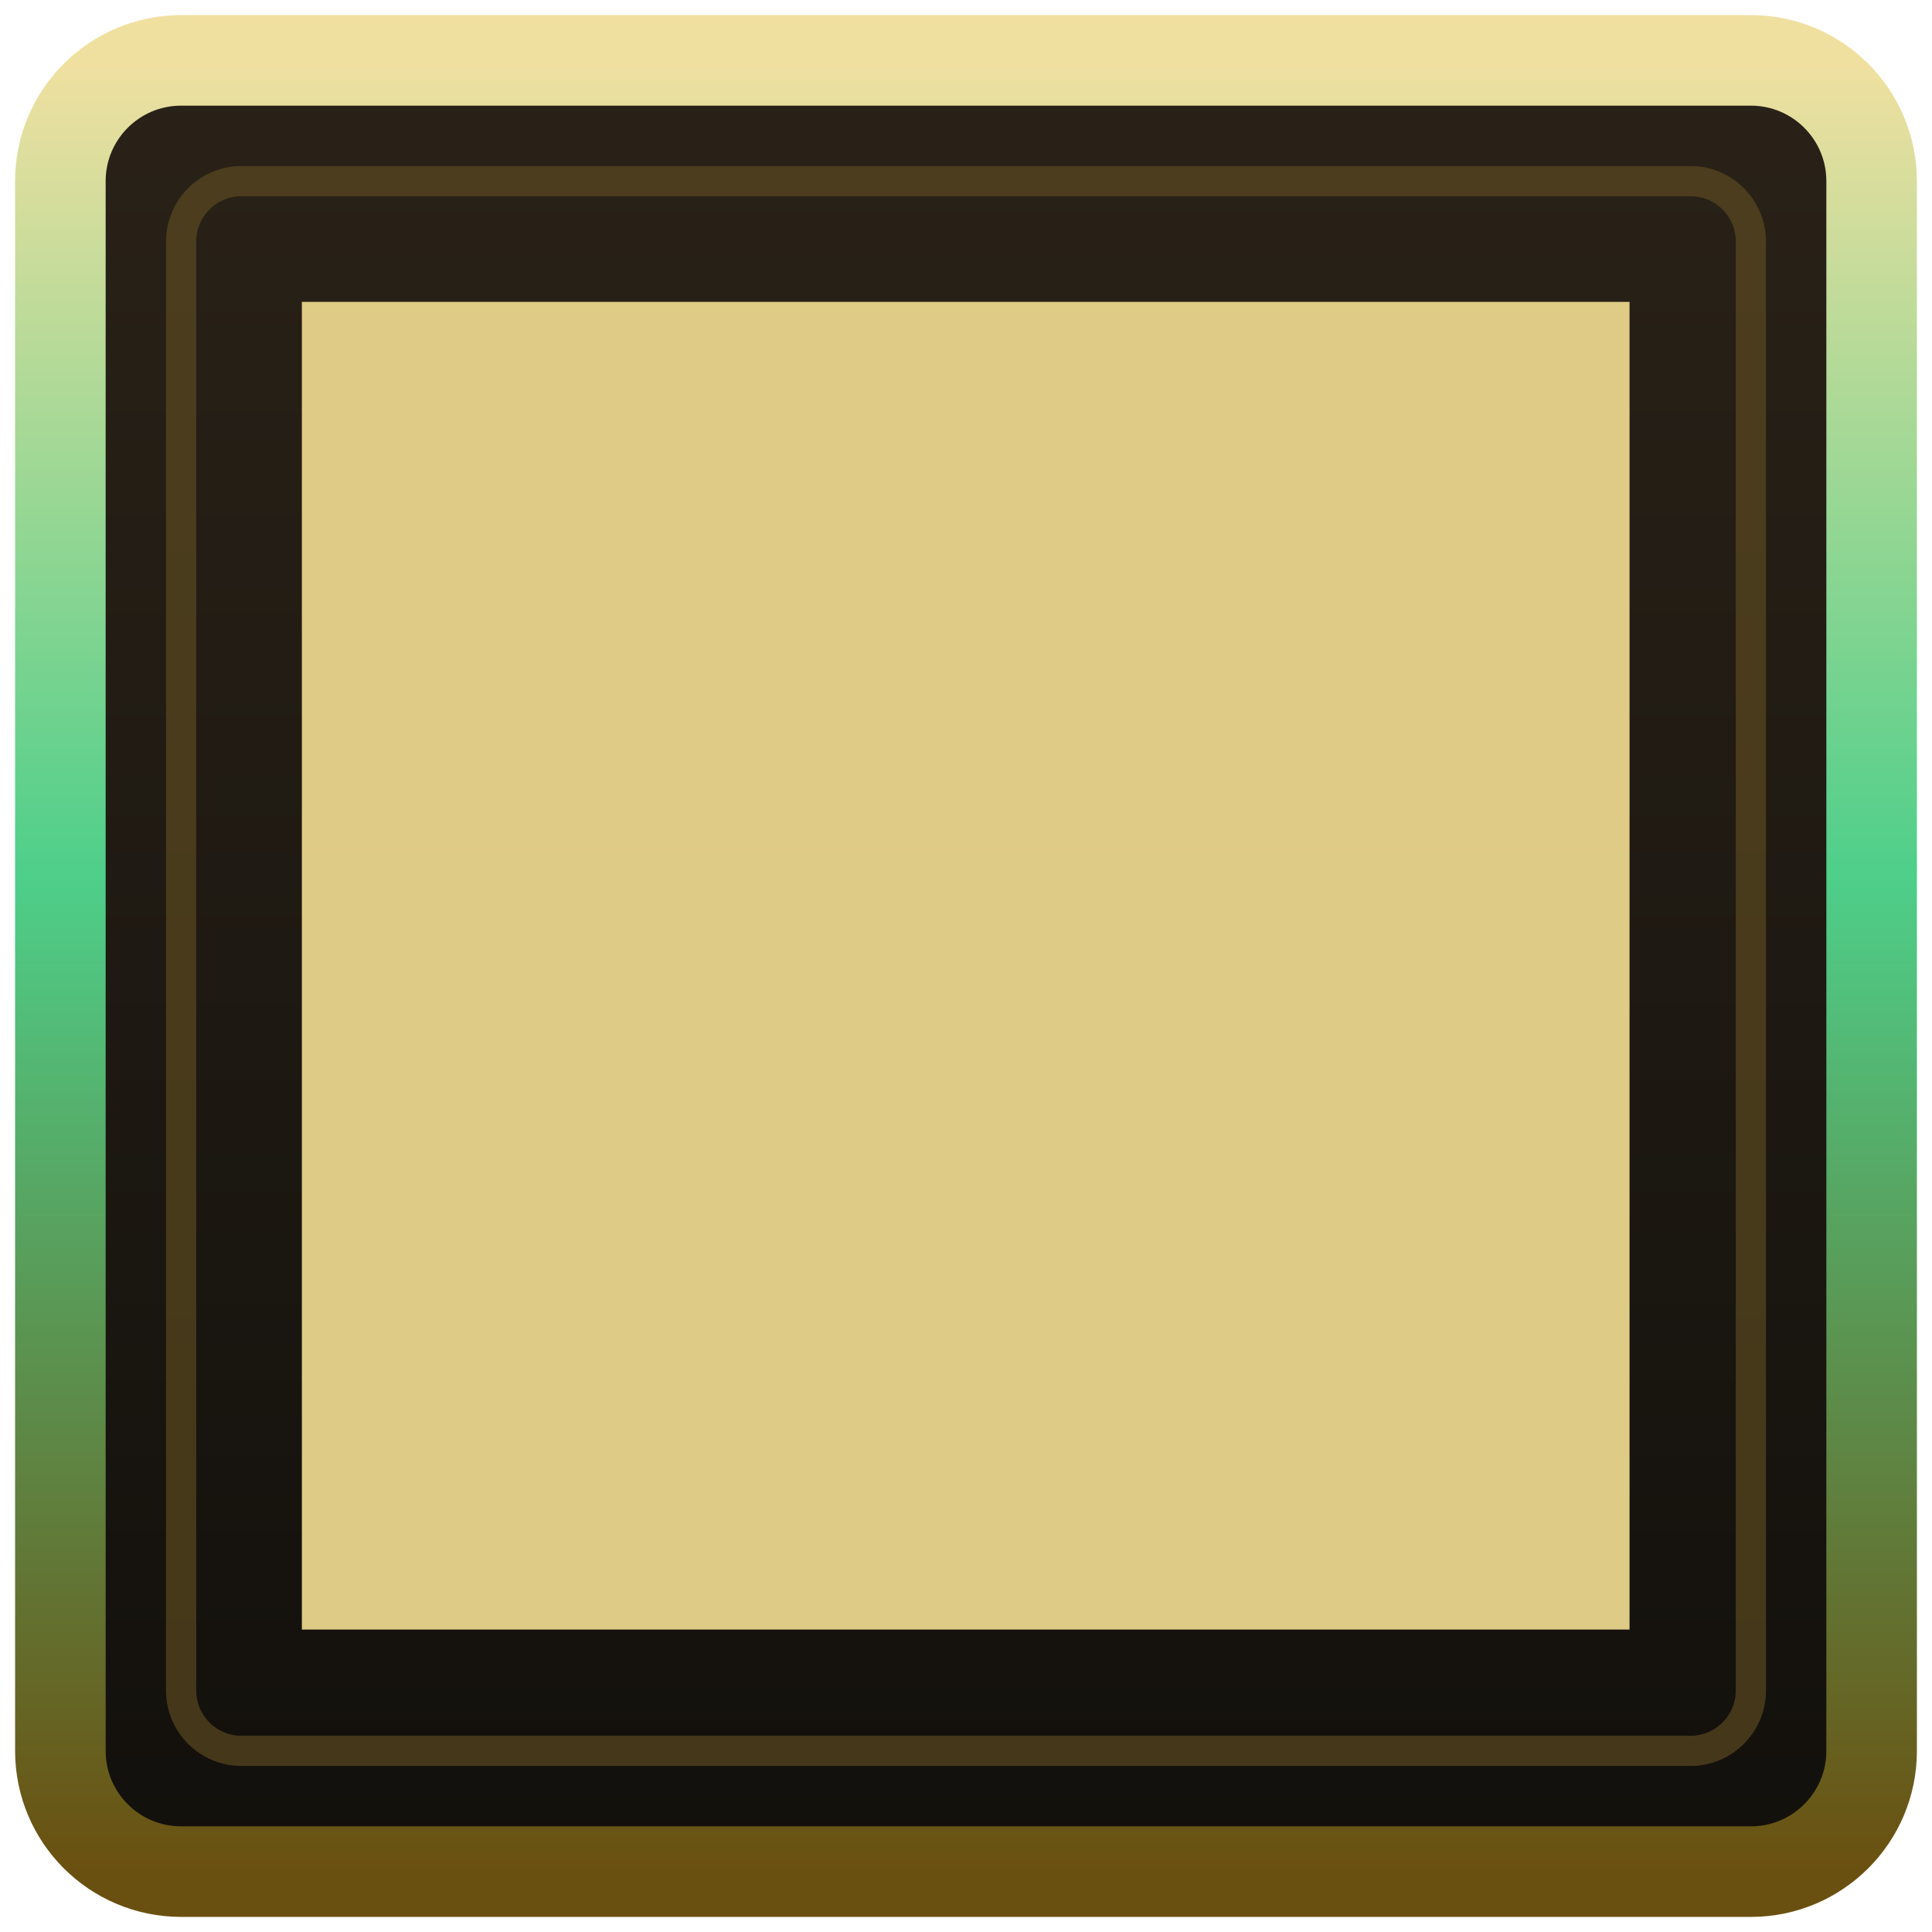
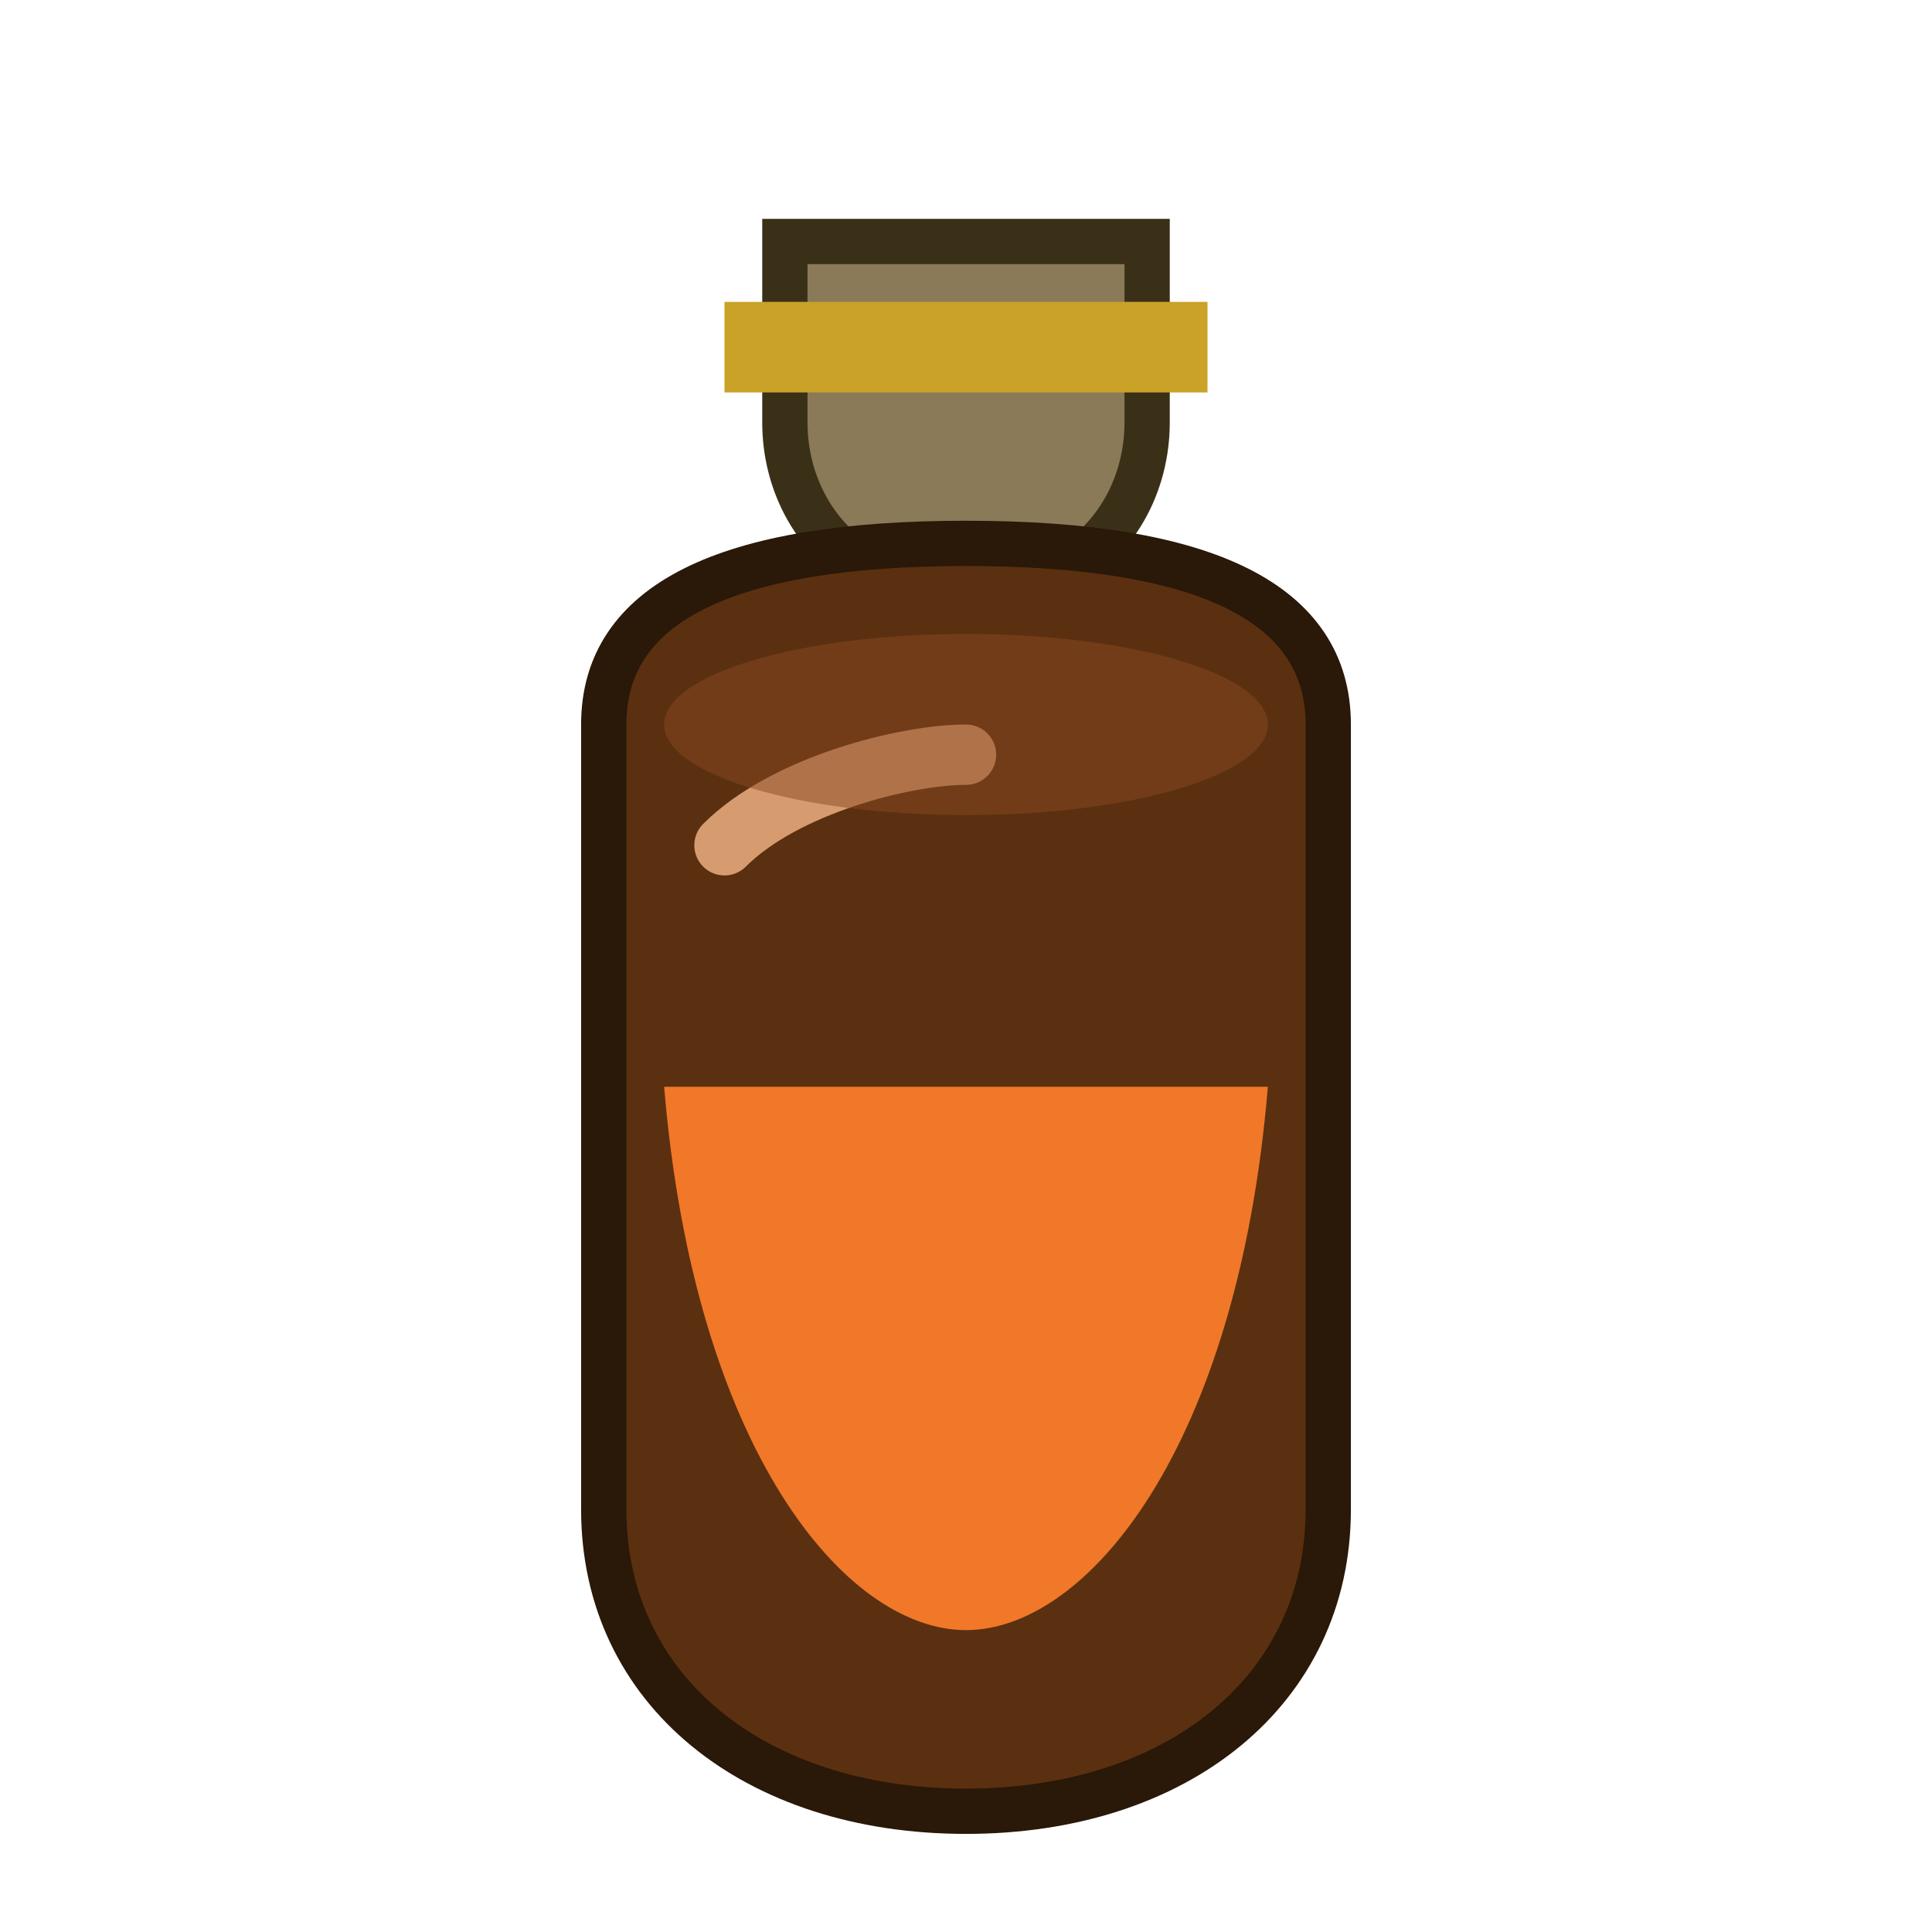
- <svg xmlns="http://www.w3.org/2000/svg" viewBox="0 0 64 64" width="64" height="64">
-   <defs>
-     <linearGradient id="bg" x1="0" y1="0" x2="0" y2="1">
-       <stop offset="0%" stop-color="#2a2218" />
-       <stop offset="100%" stop-color="#12100c" />
-     </linearGradient>
-     <linearGradient id="rim" x1="0" y1="0" x2="0" y2="1">
-       <stop offset="0%" stop-color="#f0e0a0" />
-       <stop offset="45%" stop-color="#4ecf8a" />
-       <stop offset="100%" stop-color="#6a5010" />
-     </linearGradient>
-   </defs>
-   <rect x="2" y="2" width="60" height="60" rx="4" fill="url(#bg)" stroke="url(#rim)" stroke-width="3" />
-   <rect x="6" y="6" width="52" height="52" rx="2" fill="none" stroke="#5a4820" stroke-width="1" opacity="0.7" />
-   <g transform="translate(10,10) scale(0.0859)" opacity="0.95">
-     <path fill="#e8d48b" d="M0 0h512v512H0z" />
-     <path fill="#e8d48b" d="M196.336 18.547l39.486 92.598c15.428 5.19 30.466 4.96 46.135.003l34.246-92.6H196.336zM163.73 35.12l4.58 12.55c8.285 22.705 21.58 45.92 28.958 67.684 7.376 21.764 9.1 40.382-3.14 57.646-13.68 19.295-38.588 39.036-60.622 62.426S91.95 286.95 91.95 323.506c0 90.996 73.863 165.607 164.91 165.607 91.046 0 165.607-74.562 165.607-165.607 0-36.353-18.633-64.975-40.346-88.727-21.712-23.752-46.847-43.572-62.23-62.305-9.18-11.176-8.083-34.136-.88-58.948 7.202-24.812 19.265-50.037 25.908-65.34l5.67-13.066H330l-32.982 89.187c-4.628 21.963-4.8 43.92 8.43 60.03 17.494 21.302 42.586 40.852 62.88 63.052 20.295 22.198 35.45 46.107 35.45 76.116 0 80.852-66.064 146.92-146.92 146.92-80.853 0-146.22-66.015-146.22-146.92 0-29.948 15.754-53.275 36.47-75.266 20.72-21.99 46.04-41.55 62.263-64.43 16.084-22.685 13.952-48.6 6.29-72.304l-24.262-56.893c-.116-.265-.242-.538-.357-.802h.017l-7.97-18.69H163.73zm93.225 202.234c-29.526 0-56.244 4.575-74.752 11.5-9.254 3.462-16.414 7.55-20.732 11.37-3.928 3.476-5.263 6.203-5.474 8.42h-.267c0 15.347 7.808 29.99 20.916 41.887-.505-.217-1.025-.427-1.523-.65-10.727-4.78-19.682-10.378-26.387-16.952-2.23-2.187-4.24-4.532-5.937-7.02-7.48 12.14-12.415 25.588-12.415 41.14 0 69.77 56.745 127.132 126.517 127.132 69.772 0 127.13-57.36 127.13-127.13 0-15.723-4.923-29.484-12.39-41.93-1.802 2.782-4 5.39-6.466 7.808-6.705 6.574-15.66 12.17-26.387 16.953-.444.198-.908.385-1.356.58 13.06-11.885 20.837-26.5 20.837-41.817h-.354c-.21-2.216-1.546-4.943-5.475-8.418-4.317-3.82-11.477-7.91-20.73-11.37-18.51-6.926-45.23-11.5-74.755-11.5z" />
-   </g>
+ <svg xmlns="http://www.w3.org/2000/svg" viewBox="0 0 64 64" width="64" height="64" fill="none">
+   <path d="M26 8h12v6c0 2-1 4-3 5v3h-6v-3c-2-1-3-3-3-5V8z" fill="#8a7a58" stroke="#3a3018" stroke-width="1.5" />
+   <path d="M24 10h16v3H24z" fill="#c9a227" />
+   <path d="M20 24c0-4 4-6 12-6s12 2 12 6v26c0 6-5 10-12 10s-12-4-12-10V24z" fill="#5a3010" stroke="#2a1808" stroke-width="1.5" />
+   <path d="M22 36c1 12 6 18 10 18s9-6 10-18H22z" fill="#f07828" />
+   <path d="M24 28c2-2 6-3 8-3" stroke="#ffc090" stroke-width="2" stroke-linecap="round" opacity="0.75" />
+   <ellipse cx="32" cy="24" rx="10" ry="3" fill="#8a4820" opacity="0.5" />
</svg>
